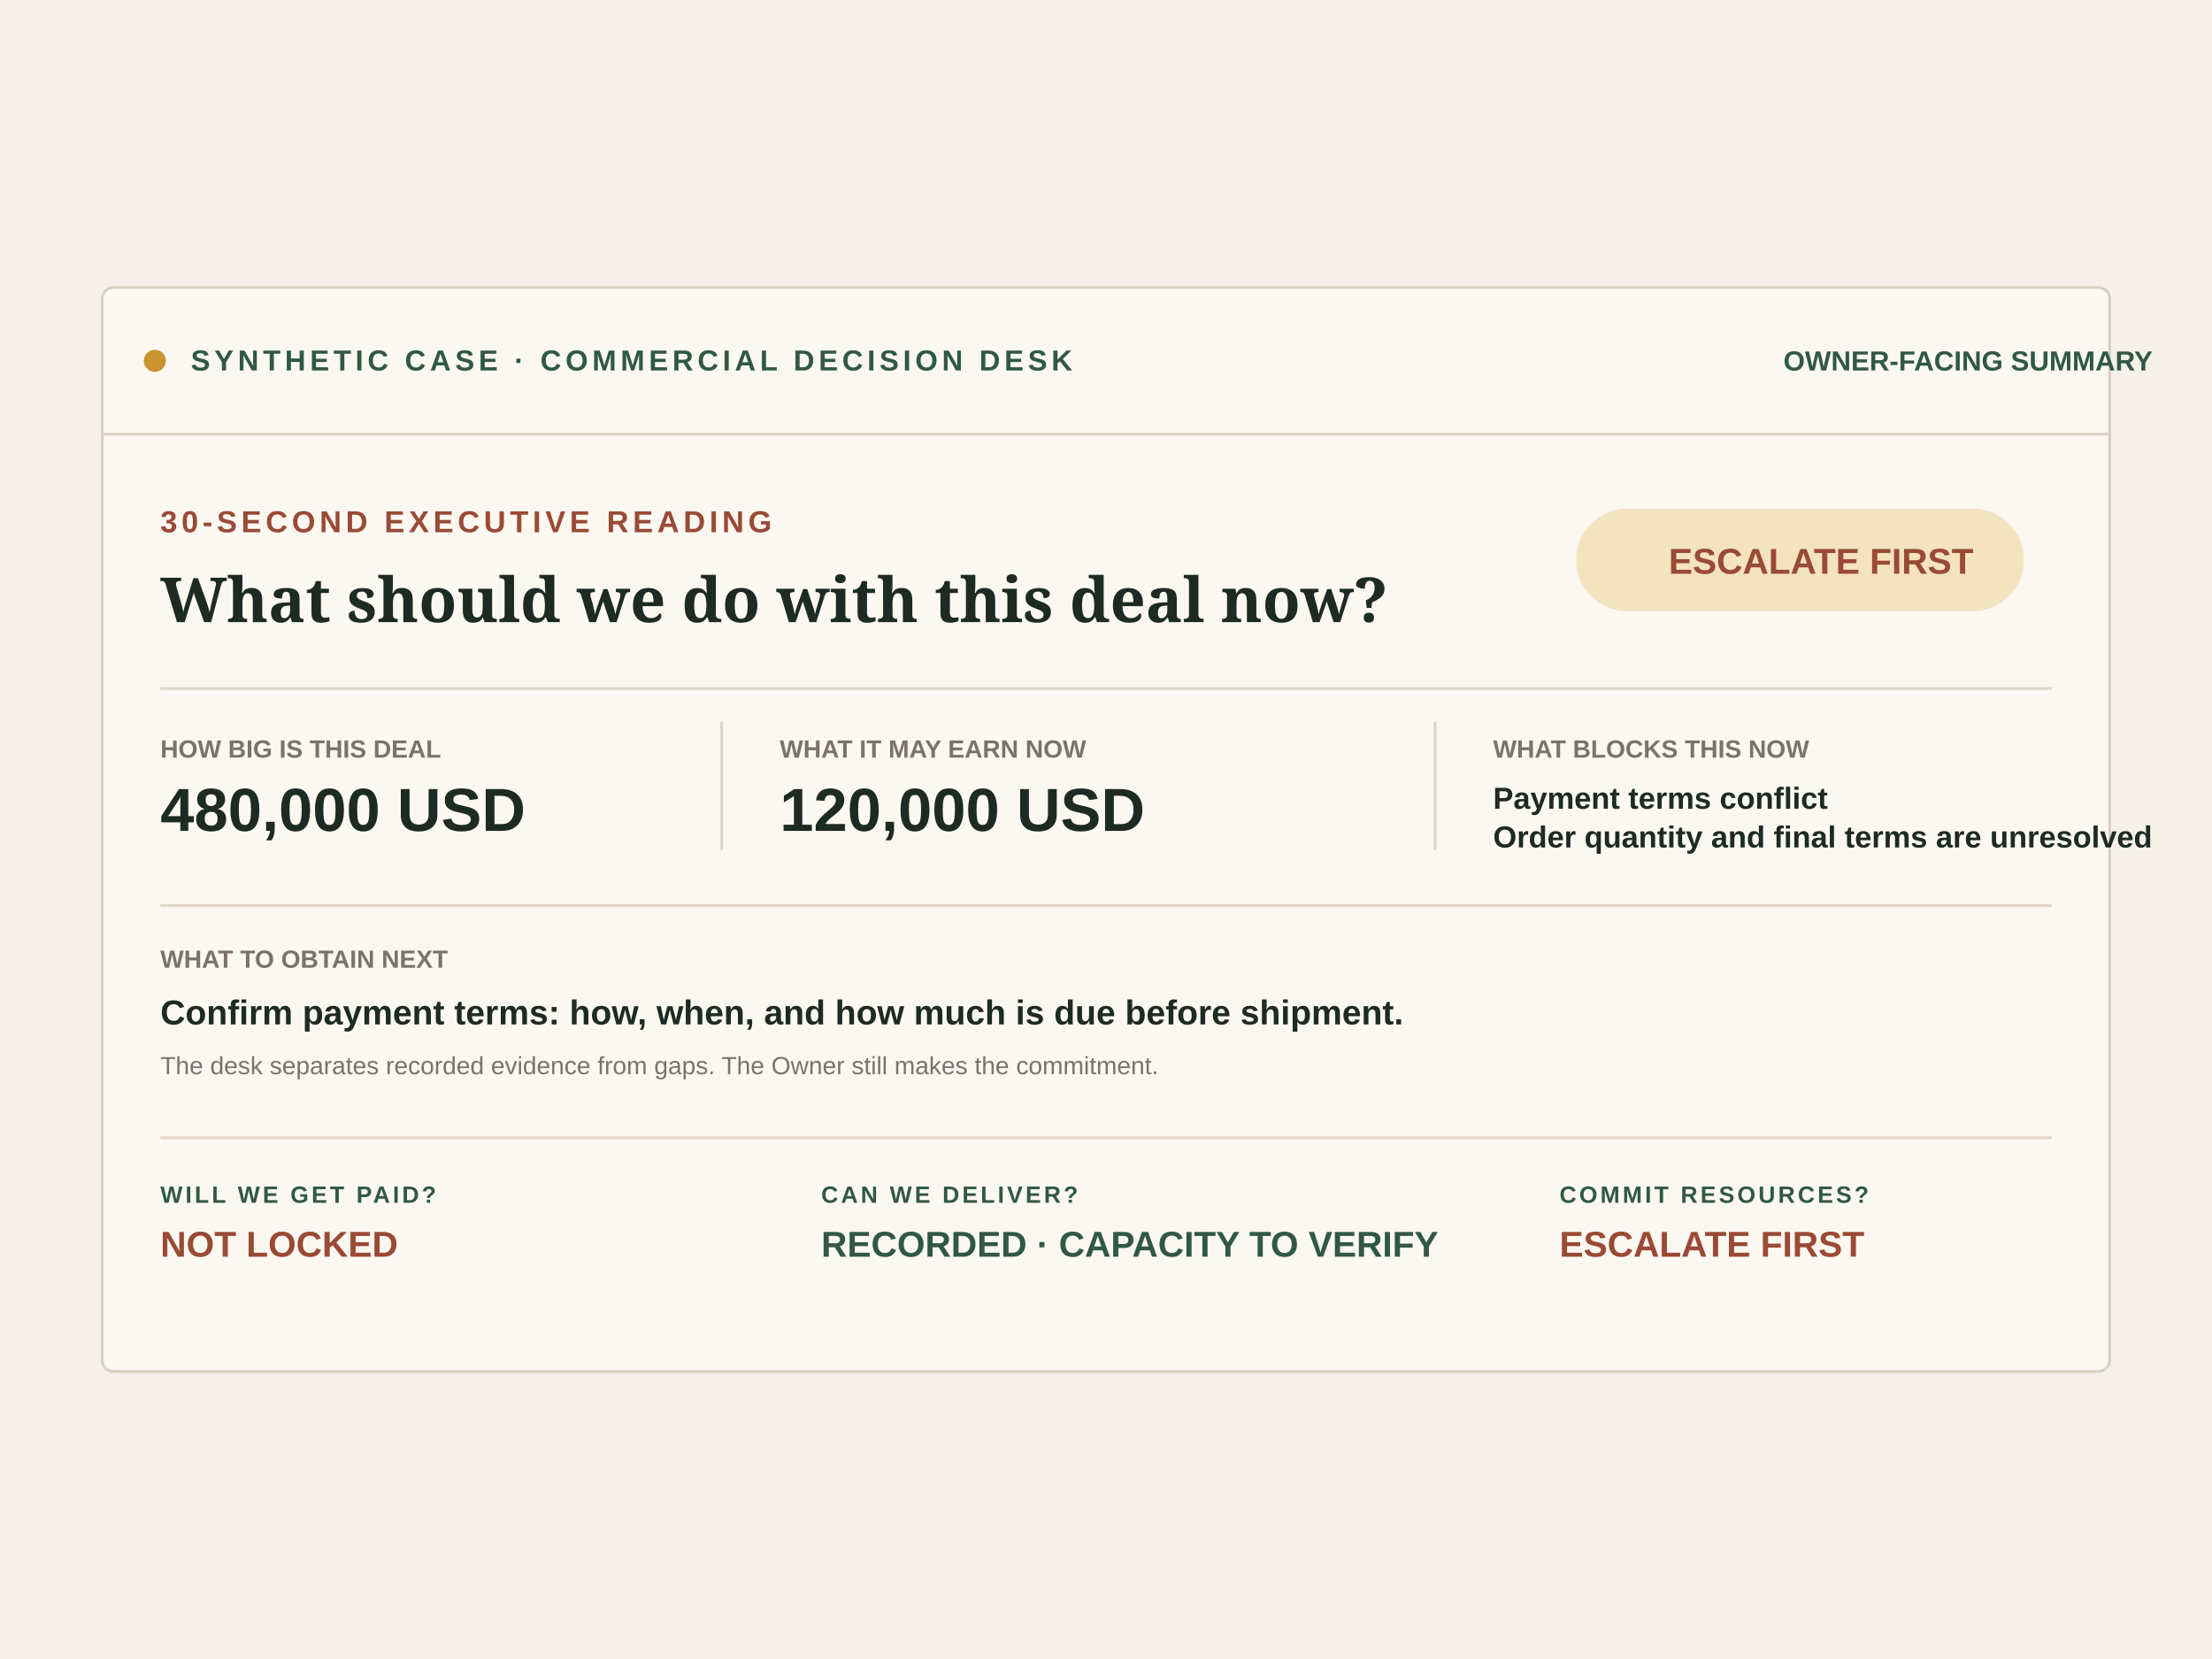
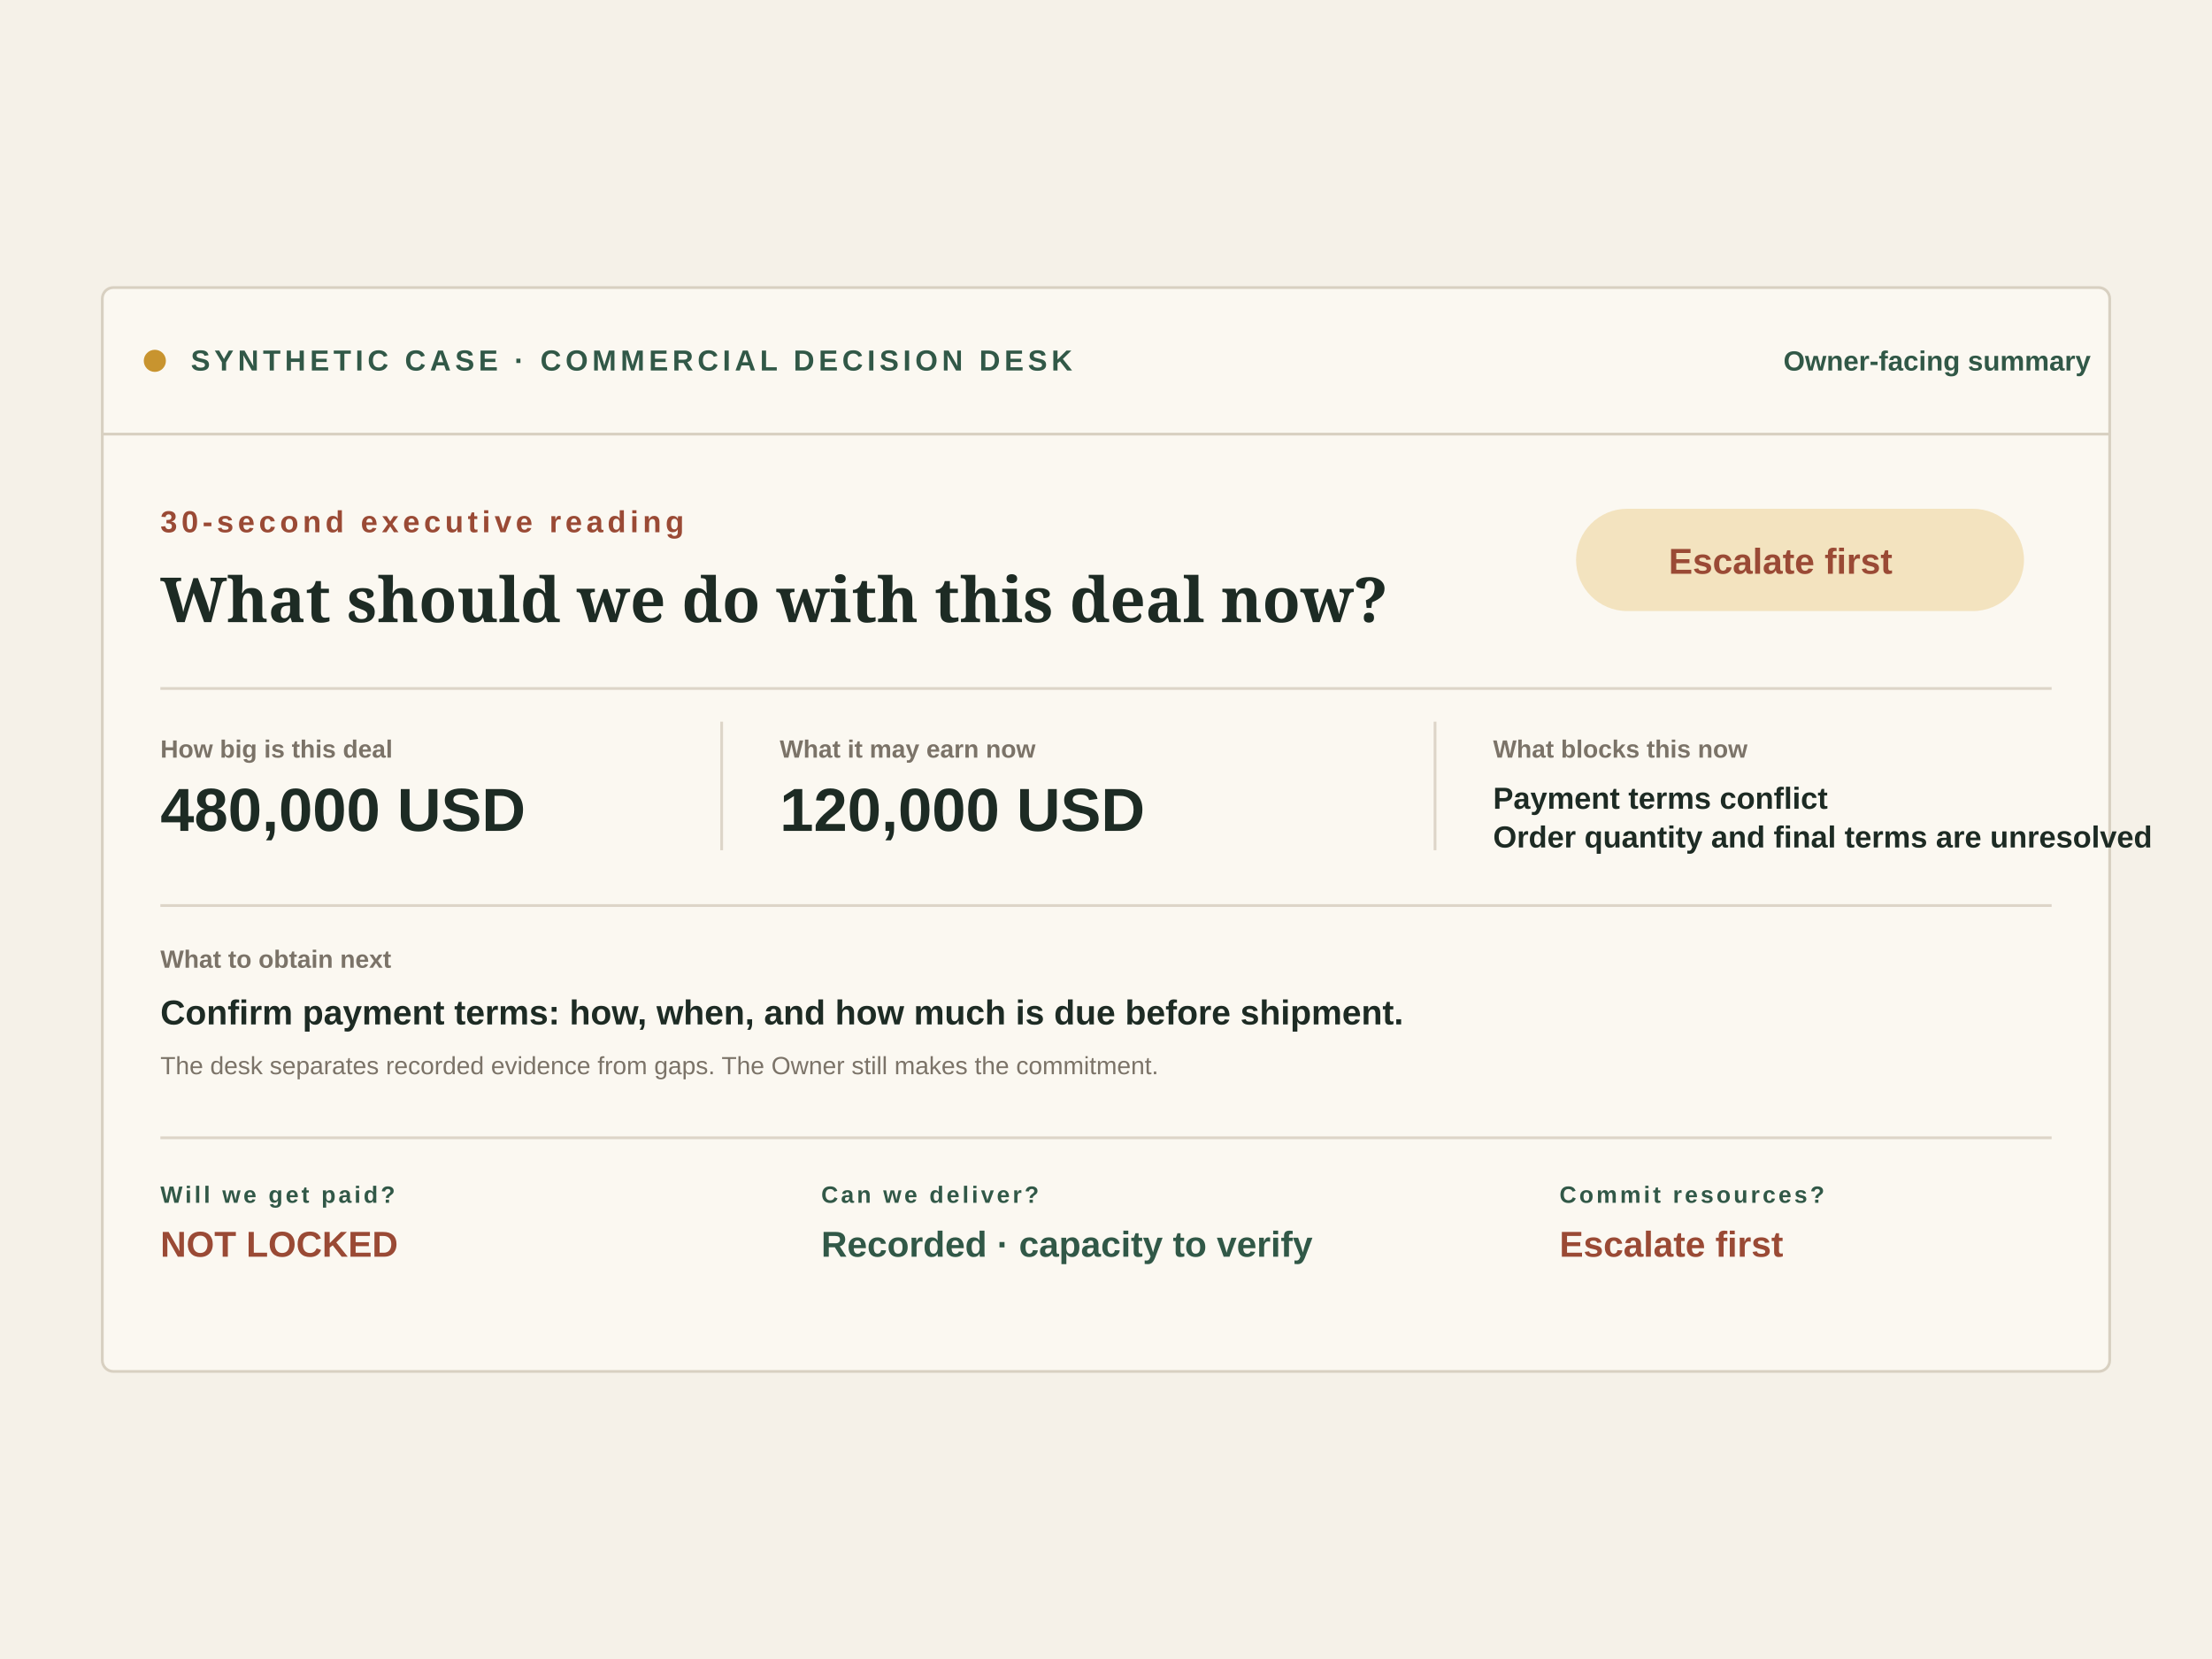
<svg xmlns="http://www.w3.org/2000/svg" viewBox="0 0 1600 1200" role="img" aria-labelledby="title desc">
  <rect width="1600" height="1200" fill="#f5f1e8" />
  <g transform="translate(0 150)">
    <rect x="74" y="58" width="1452" height="784" rx="8" fill="#fbf8f1" stroke="#d8d0c1" stroke-width="2" />
    <path d="M74 164H1526" stroke="#d8d0c1" stroke-width="2" />
    <circle cx="112" cy="111" r="8" fill="#c8942f" />
    <text x="138" y="118" fill="#315847" font-family="Arial, sans-serif" font-size="21" font-weight="700" letter-spacing="3">SYNTHETIC CASE · COMMERCIAL DECISION DESK</text>
-     <text x="1290" y="118" fill="#315847" font-family="Arial, sans-serif" font-size="20" font-weight="700">OWNER-FACING SUMMARY</text>
-     <text x="116" y="235" fill="#9a4a35" font-family="Arial, sans-serif" font-size="22" font-weight="700" letter-spacing="3">30-SECOND EXECUTIVE READING</text>
+     <text x="1290" y="118" fill="#315847" font-family="Arial, sans-serif" font-size="20" font-weight="700">Owner-facing summary</text>
+     <text x="116" y="235" fill="#9a4a35" font-family="Arial, sans-serif" font-size="22" font-weight="700" letter-spacing="3">30-second executive reading</text>
    <text x="116" y="300" fill="#1d2b24" font-family="Georgia, serif" font-size="45" font-weight="700">What should we do with this deal now?</text>
    <rect x="1140" y="218" width="324" height="74" rx="37" fill="#f3e3bf" />
-     <text x="1207" y="265" fill="#9a4a35" font-family="Arial, sans-serif" font-size="26" font-weight="700">ESCALATE FIRST</text>
+     <text x="1207" y="265" fill="#9a4a35" font-family="Arial, sans-serif" font-size="26" font-weight="700">Escalate first</text>
    <path d="M116 348H1484" stroke="#ddd5c8" stroke-width="2" />
-     <text x="116" y="398" fill="#7b7368" font-family="Arial, sans-serif" font-size="18" font-weight="700">HOW BIG IS THIS DEAL</text>
+     <text x="116" y="398" fill="#7b7368" font-family="Arial, sans-serif" font-size="18" font-weight="700">How big is this deal</text>
    <text x="116" y="451" fill="#1d2b24" font-family="Arial, sans-serif" font-size="44" font-weight="700">480,000 USD</text>
    <path d="M522 372V465" stroke="#ddd5c8" stroke-width="2" />
-     <text x="564" y="398" fill="#7b7368" font-family="Arial, sans-serif" font-size="18" font-weight="700">WHAT IT MAY EARN NOW</text>
+     <text x="564" y="398" fill="#7b7368" font-family="Arial, sans-serif" font-size="18" font-weight="700">What it may earn now</text>
    <text x="564" y="451" fill="#1d2b24" font-family="Arial, sans-serif" font-size="44" font-weight="700">120,000 USD</text>
    <path d="M1038 372V465" stroke="#ddd5c8" stroke-width="2" />
-     <text x="1080" y="398" fill="#7b7368" font-family="Arial, sans-serif" font-size="18" font-weight="700">WHAT BLOCKS THIS NOW</text>
+     <text x="1080" y="398" fill="#7b7368" font-family="Arial, sans-serif" font-size="18" font-weight="700">What blocks this now</text>
    <text x="1080" y="435" fill="#1d2b24" font-family="Arial, sans-serif" font-size="22" font-weight="700">Payment terms conflict</text>
    <text x="1080" y="463" fill="#1d2b24" font-family="Arial, sans-serif" font-size="22" font-weight="700">Order quantity and final terms are unresolved</text>
    <path d="M116 505H1484" stroke="#ddd5c8" stroke-width="2" />
-     <text x="116" y="550" fill="#7b7368" font-family="Arial, sans-serif" font-size="18" font-weight="700">WHAT TO OBTAIN NEXT</text>
+     <text x="116" y="550" fill="#7b7368" font-family="Arial, sans-serif" font-size="18" font-weight="700">What to obtain next</text>
    <text x="116" y="591" fill="#1d2b24" font-family="Arial, sans-serif" font-size="25" font-weight="700">Confirm payment terms: how, when, and how much is due before shipment.</text>
    <text x="116" y="627" fill="#7b7368" font-family="Arial, sans-serif" font-size="18">The desk separates recorded evidence from gaps. The Owner still makes the commitment.</text>
    <path d="M116 673H1484" stroke="#ddd5c8" stroke-width="2" />
    <g font-family="Arial, sans-serif">
-       <text x="116" y="720" fill="#315847" font-size="17" font-weight="700" letter-spacing="2">WILL WE GET PAID?</text>
+       <text x="116" y="720" fill="#315847" font-size="17" font-weight="700" letter-spacing="2">Will we get paid?</text>
      <text x="116" y="759" fill="#9a4a35" font-size="26" font-weight="700">NOT LOCKED</text>
-       <text x="594" y="720" fill="#315847" font-size="17" font-weight="700" letter-spacing="2">CAN WE DELIVER?</text>
-       <text x="594" y="759" fill="#315847" font-size="26" font-weight="700">RECORDED · CAPACITY TO VERIFY</text>
-       <text x="1128" y="720" fill="#315847" font-size="17" font-weight="700" letter-spacing="2">COMMIT RESOURCES?</text>
-       <text x="1128" y="759" fill="#9a4a35" font-size="26" font-weight="700">ESCALATE FIRST</text>
+       <text x="594" y="720" fill="#315847" font-size="17" font-weight="700" letter-spacing="2">Can we deliver?</text>
+       <text x="594" y="759" fill="#315847" font-size="26" font-weight="700">Recorded · capacity to verify</text>
+       <text x="1128" y="720" fill="#315847" font-size="17" font-weight="700" letter-spacing="2">Commit resources?</text>
+       <text x="1128" y="759" fill="#9a4a35" font-size="26" font-weight="700">Escalate first</text>
    </g>
  </g>
</svg>
